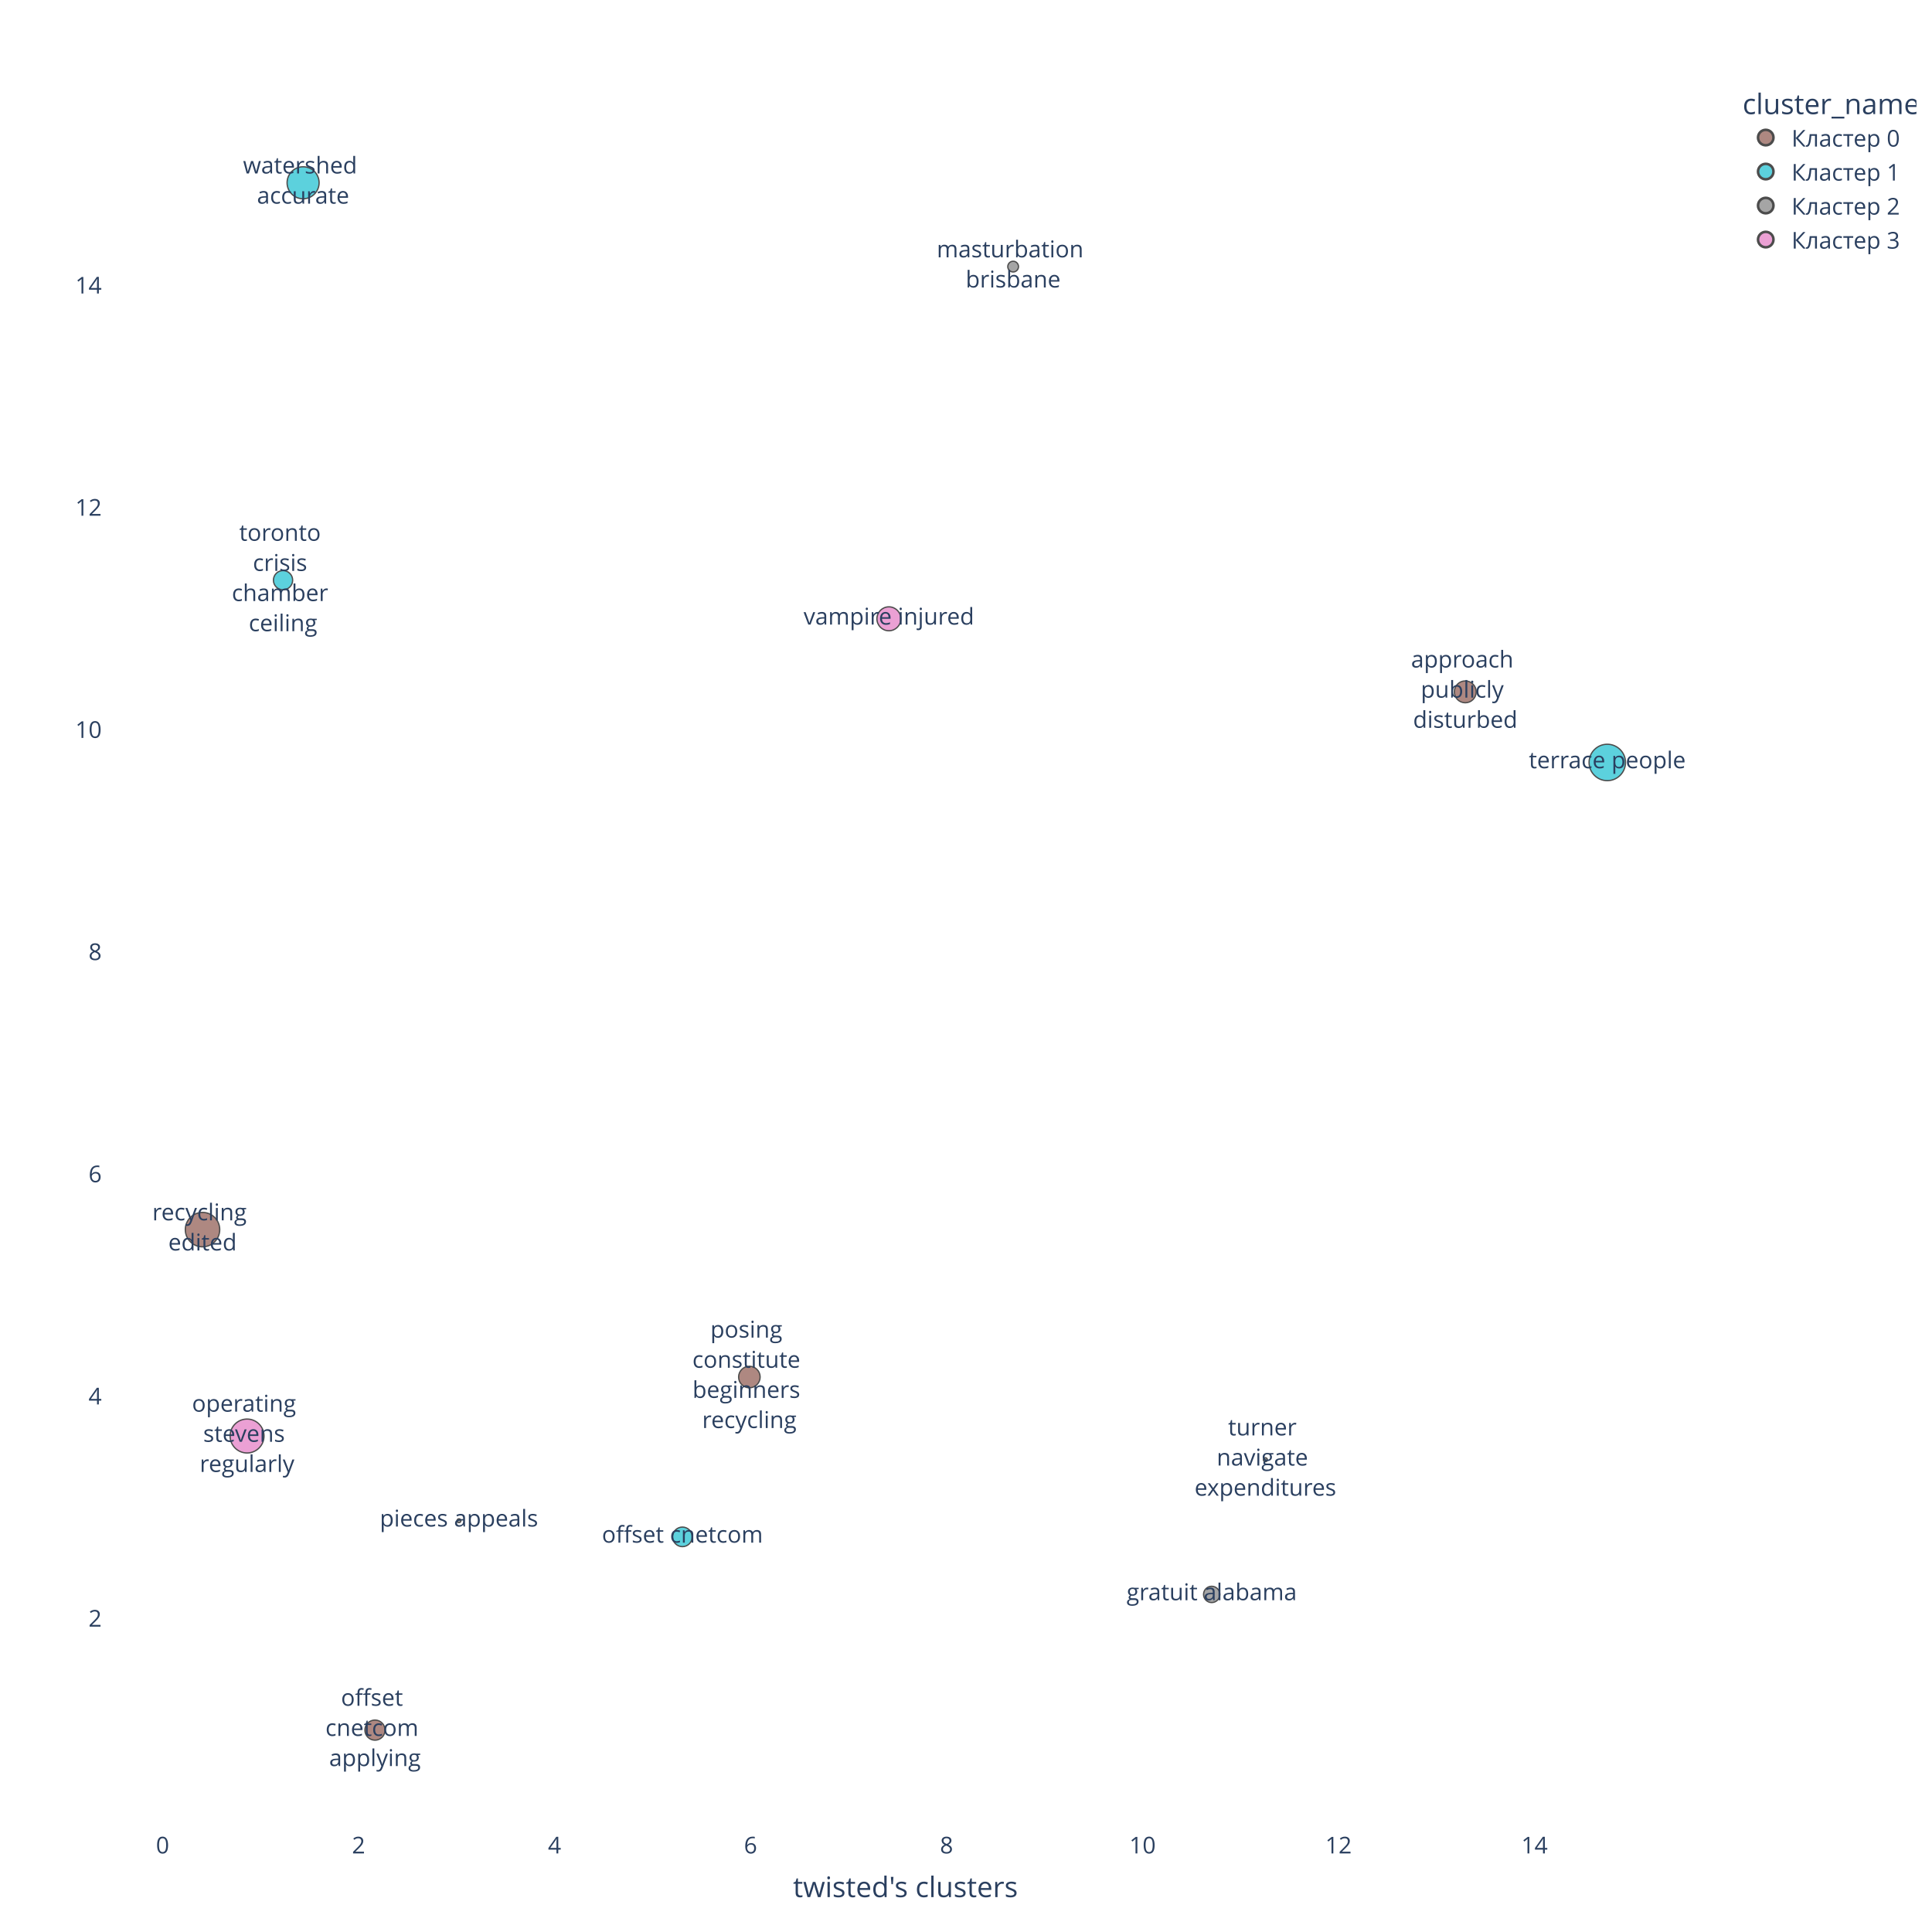
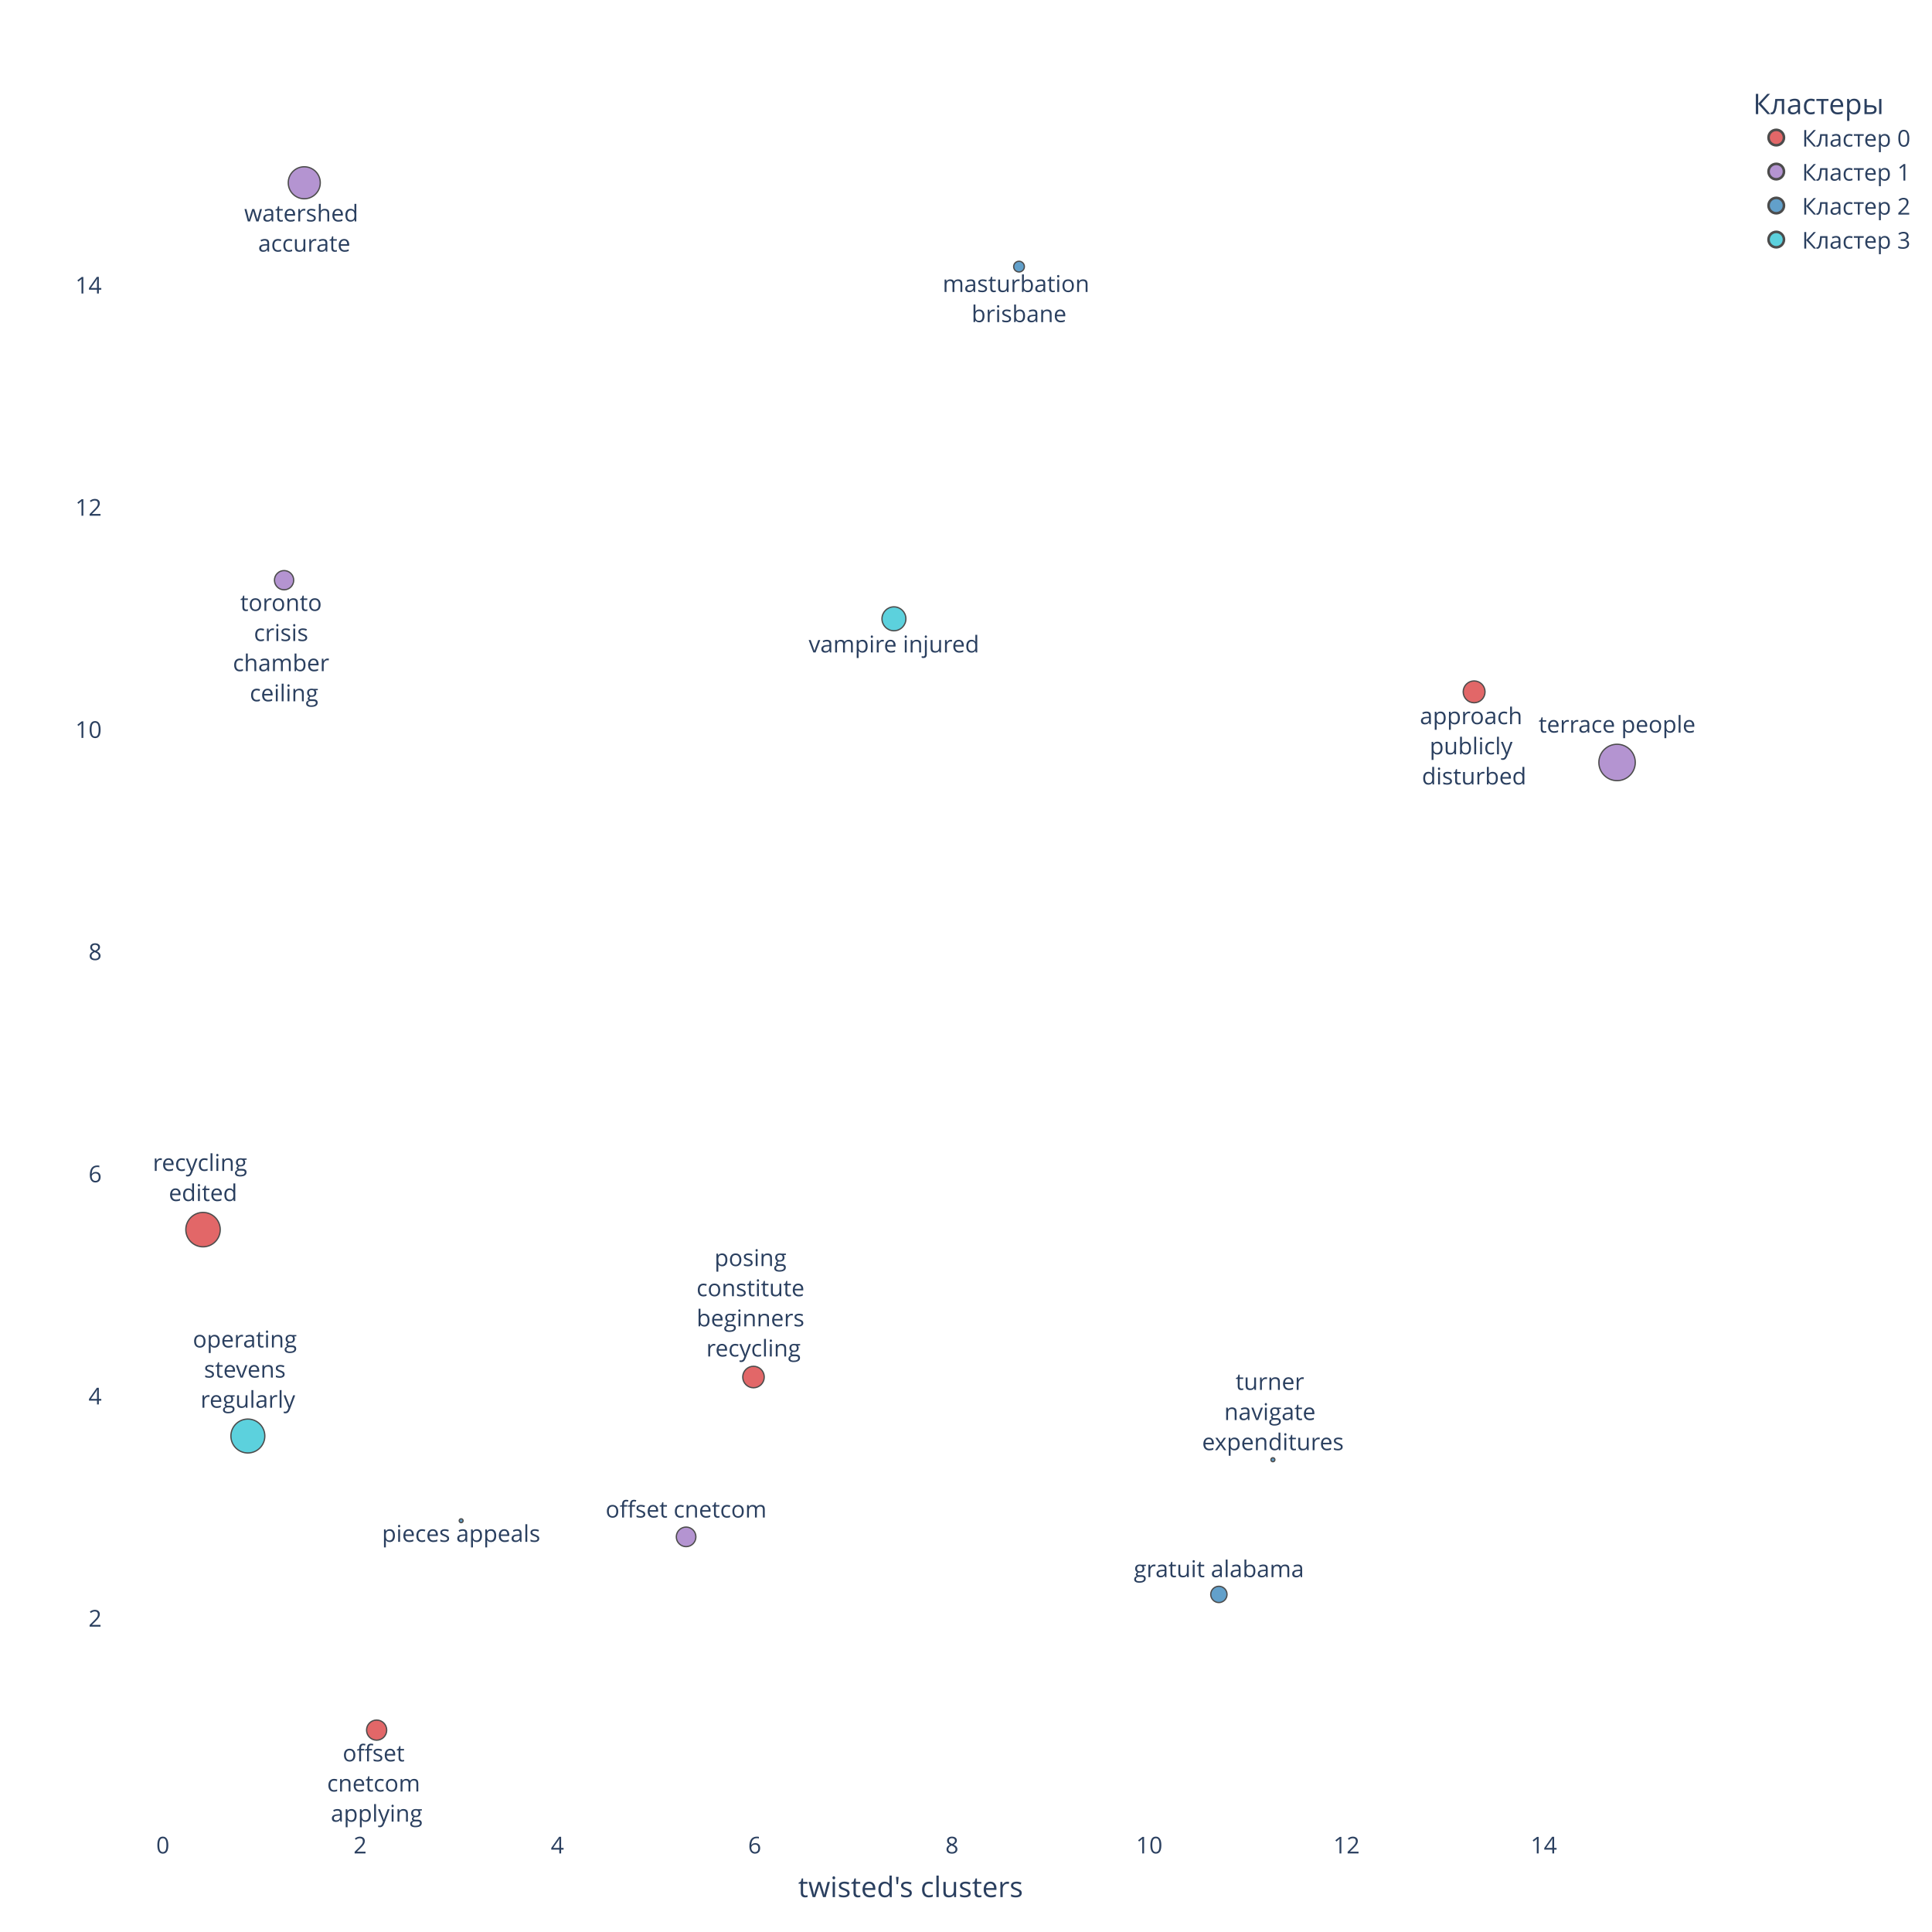
<svg xmlns="http://www.w3.org/2000/svg" class="main-svg" width="1500" height="1500" style="" viewBox="0 0 1500 1500">
  <rect x="0" y="0" width="1500" height="1500" style="fill: rgb(255, 255, 255); fill-opacity: 1;" />
-   <defs id="defs-6012fe">
+   <defs id="defs-320157">
    <g class="clips">
-       <clipPath id="clip6012fexyplot" class="plotclip">
-         <rect width="1246" height="1360" />
+       <clipPath id="clip320157xyplot" class="plotclip">
+         <rect width="1254" height="1360" />
      </clipPath>
-       <clipPath class="axesclip" id="clip6012fex">
-         <rect x="80" y="0" width="1246" height="1500" />
+       <clipPath class="axesclip" id="clip320157x">
+         <rect x="80" y="0" width="1254" height="1500" />
      </clipPath>
-       <clipPath class="axesclip" id="clip6012fey">
+       <clipPath class="axesclip" id="clip320157y">
        <rect x="0" y="60" width="1500" height="1360" />
      </clipPath>
-       <clipPath class="axesclip" id="clip6012fexy">
-         <rect x="80" y="60" width="1246" height="1360" />
+       <clipPath class="axesclip" id="clip320157xy">
+         <rect x="80" y="60" width="1254" height="1360" />
      </clipPath>
    </g>
    <g class="gradients" />
    <g class="patterns" />
  </defs>
  <g class="bglayer" />
  <g class="layer-below">
    <g class="imagelayer" />
    <g class="shapelayer" />
  </g>
  <g class="cartesianlayer">
    <g class="subplot xy">
      <g class="layer-subplot">
        <g class="shapelayer" />
        <g class="imagelayer" />
      </g>
      <g class="minor-gridlayer">
        <g class="x" />
        <g class="y" />
      </g>
      <g class="gridlayer">
        <g class="x">
-           <path class="xgrid crisp" transform="translate(278.4,0)" d="M0,60v1360" style="stroke: rgb(255, 255, 255); stroke-opacity: 1; stroke-width: 1px;" />
-           <path class="xgrid crisp" transform="translate(430.56,0)" d="M0,60v1360" style="stroke: rgb(255, 255, 255); stroke-opacity: 1; stroke-width: 1px;" />
-           <path class="xgrid crisp" transform="translate(582.72,0)" d="M0,60v1360" style="stroke: rgb(255, 255, 255); stroke-opacity: 1; stroke-width: 1px;" />
-           <path class="xgrid crisp" transform="translate(734.89,0)" d="M0,60v1360" style="stroke: rgb(255, 255, 255); stroke-opacity: 1; stroke-width: 1px;" />
-           <path class="xgrid crisp" transform="translate(887.05,0)" d="M0,60v1360" style="stroke: rgb(255, 255, 255); stroke-opacity: 1; stroke-width: 1px;" />
-           <path class="xgrid crisp" transform="translate(1039.21,0)" d="M0,60v1360" style="stroke: rgb(255, 255, 255); stroke-opacity: 1; stroke-width: 1px;" />
-           <path class="xgrid crisp" transform="translate(1191.37,0)" d="M0,60v1360" style="stroke: rgb(255, 255, 255); stroke-opacity: 1; stroke-width: 1px;" />
+           <path class="xgrid crisp" transform="translate(279.6,0)" d="M0,60v1360" style="stroke: rgb(255, 255, 255); stroke-opacity: 1; stroke-width: 1px;" />
+           <path class="xgrid crisp" transform="translate(432.77,0)" d="M0,60v1360" style="stroke: rgb(255, 255, 255); stroke-opacity: 1; stroke-width: 1px;" />
+           <path class="xgrid crisp" transform="translate(585.93,0)" d="M0,60v1360" style="stroke: rgb(255, 255, 255); stroke-opacity: 1; stroke-width: 1px;" />
+           <path class="xgrid crisp" transform="translate(739.1,0)" d="M0,60v1360" style="stroke: rgb(255, 255, 255); stroke-opacity: 1; stroke-width: 1px;" />
+           <path class="xgrid crisp" transform="translate(892.27,0)" d="M0,60v1360" style="stroke: rgb(255, 255, 255); stroke-opacity: 1; stroke-width: 1px;" />
+           <path class="xgrid crisp" transform="translate(1045.43,0)" d="M0,60v1360" style="stroke: rgb(255, 255, 255); stroke-opacity: 1; stroke-width: 1px;" />
+           <path class="xgrid crisp" transform="translate(1198.6,0)" d="M0,60v1360" style="stroke: rgb(255, 255, 255); stroke-opacity: 1; stroke-width: 1px;" />
        </g>
        <g class="y">
-           <path class="ygrid crisp" transform="translate(0,1256.6)" d="M80,0h1246" style="stroke: rgb(255, 255, 255); stroke-opacity: 1; stroke-width: 1px;" />
-           <path class="ygrid crisp" transform="translate(0,1084.1)" d="M80,0h1246" style="stroke: rgb(255, 255, 255); stroke-opacity: 1; stroke-width: 1px;" />
-           <path class="ygrid crisp" transform="translate(0,911.6)" d="M80,0h1246" style="stroke: rgb(255, 255, 255); stroke-opacity: 1; stroke-width: 1px;" />
-           <path class="ygrid crisp" transform="translate(0,739.1)" d="M80,0h1246" style="stroke: rgb(255, 255, 255); stroke-opacity: 1; stroke-width: 1px;" />
-           <path class="ygrid crisp" transform="translate(0,566.6)" d="M80,0h1246" style="stroke: rgb(255, 255, 255); stroke-opacity: 1; stroke-width: 1px;" />
-           <path class="ygrid crisp" transform="translate(0,394.09)" d="M80,0h1246" style="stroke: rgb(255, 255, 255); stroke-opacity: 1; stroke-width: 1px;" />
-           <path class="ygrid crisp" transform="translate(0,221.59)" d="M80,0h1246" style="stroke: rgb(255, 255, 255); stroke-opacity: 1; stroke-width: 1px;" />
+           <path class="ygrid crisp" transform="translate(0,1256.6)" d="M80,0h1254" style="stroke: rgb(255, 255, 255); stroke-opacity: 1; stroke-width: 1px;" />
+           <path class="ygrid crisp" transform="translate(0,1084.1)" d="M80,0h1254" style="stroke: rgb(255, 255, 255); stroke-opacity: 1; stroke-width: 1px;" />
+           <path class="ygrid crisp" transform="translate(0,911.6)" d="M80,0h1254" style="stroke: rgb(255, 255, 255); stroke-opacity: 1; stroke-width: 1px;" />
+           <path class="ygrid crisp" transform="translate(0,739.1)" d="M80,0h1254" style="stroke: rgb(255, 255, 255); stroke-opacity: 1; stroke-width: 1px;" />
+           <path class="ygrid crisp" transform="translate(0,566.6)" d="M80,0h1254" style="stroke: rgb(255, 255, 255); stroke-opacity: 1; stroke-width: 1px;" />
+           <path class="ygrid crisp" transform="translate(0,394.09)" d="M80,0h1254" style="stroke: rgb(255, 255, 255); stroke-opacity: 1; stroke-width: 1px;" />
+           <path class="ygrid crisp" transform="translate(0,221.59)" d="M80,0h1254" style="stroke: rgb(255, 255, 255); stroke-opacity: 1; stroke-width: 1px;" />
        </g>
      </g>
      <g class="zerolinelayer">
-         <path class="xzl zl crisp" transform="translate(126.24,0)" d="M0,60v1360" style="stroke: rgb(255, 255, 255); stroke-opacity: 1; stroke-width: 2px;" />
+         <path class="xzl zl crisp" transform="translate(126.43,0)" d="M0,60v1360" style="stroke: rgb(255, 255, 255); stroke-opacity: 1; stroke-width: 2px;" />
      </g>
      <path class="xlines-below" />
      <path class="ylines-below" />
      <g class="overlines-below" />
      <g class="xaxislayer-below" />
      <g class="yaxislayer-below" />
      <g class="overaxes-below" />
-       <g class="plot" transform="translate(80,60)" clip-path="url(#clip6012fexyplot)">
+       <g class="plot" transform="translate(80,60)" clip-path="url(#clip320157xyplot)">
        <g class="scatterlayer mlayer">
-           <g class="trace scatter trace344f8f" style="stroke-miterlimit: 2; opacity: 1;">
+           <g class="trace scatter trace6259df" style="stroke-miterlimit: 2; opacity: 1;">
            <g class="fills" />
            <g class="errorbars" />
            <g class="lines" />
            <g class="points">
-               <path class="point" transform="translate(77.23,894.67)" d="M13.36,0A13.36,13.36 0 1,1 0,-13.36A13.36,13.36 0 0,1 13.36,0Z" style="opacity: 0.7; stroke-width: 1px; fill: rgb(140, 86, 75); fill-opacity: 1; stroke: rgb(0, 0, 0); stroke-opacity: 1;" />
-               <path class="point" transform="translate(1057.63,477.15)" d="M8.48,0A8.48,8.48 0 1,1 0,-8.48A8.48,8.48 0 0,1 8.48,0Z" style="opacity: 0.7; stroke-width: 1px; fill: rgb(140, 86, 75); fill-opacity: 1; stroke: rgb(0, 0, 0); stroke-opacity: 1;" />
-               <path class="point" transform="translate(501.81,1009.12)" d="M8.35,0A8.35,8.35 0 1,1 0,-8.35A8.35,8.35 0 0,1 8.35,0Z" style="opacity: 0.7; stroke-width: 1px; fill: rgb(140, 86, 75); fill-opacity: 1; stroke: rgb(0, 0, 0); stroke-opacity: 1;" />
-               <path class="point" transform="translate(211.13,1283.26)" d="M7.82,0A7.82,7.82 0 1,1 0,-7.82A7.82,7.82 0 0,1 7.82,0Z" style="opacity: 0.7; stroke-width: 1px; fill: rgb(140, 86, 75); fill-opacity: 1; stroke: rgb(0, 0, 0); stroke-opacity: 1;" />
+               <path class="point" transform="translate(77.63,894.67)" d="M13.36,0A13.36,13.36 0 1,1 0,-13.36A13.36,13.36 0 0,1 13.36,0Z" style="opacity: 0.7; stroke-width: 1px; fill: rgb(214, 39, 40); fill-opacity: 1; stroke: rgb(0, 0, 0); stroke-opacity: 1;" />
+               <path class="point" transform="translate(1064.5,477.15)" d="M8.48,0A8.48,8.48 0 1,1 0,-8.48A8.48,8.48 0 0,1 8.48,0Z" style="opacity: 0.7; stroke-width: 1px; fill: rgb(214, 39, 40); fill-opacity: 1; stroke: rgb(0, 0, 0); stroke-opacity: 1;" />
+               <path class="point" transform="translate(505.01,1009.12)" d="M8.35,0A8.35,8.35 0 1,1 0,-8.35A8.35,8.35 0 0,1 8.35,0Z" style="opacity: 0.7; stroke-width: 1px; fill: rgb(214, 39, 40); fill-opacity: 1; stroke: rgb(0, 0, 0); stroke-opacity: 1;" />
+               <path class="point" transform="translate(212.42,1283.26)" d="M7.82,0A7.82,7.82 0 1,1 0,-7.82A7.82,7.82 0 0,1 7.82,0Z" style="opacity: 0.7; stroke-width: 1px; fill: rgb(214, 39, 40); fill-opacity: 1; stroke: rgb(0, 0, 0); stroke-opacity: 1;" />
            </g>
            <g class="text">
-               <g class="textpoint" transform="translate(0,-7.2)">
-                 <text x="77.23" y="894.67" text-anchor="middle" style="font-family: 'Open Sans', verdana, arial, sans-serif; font-size: 18px; fill: rgb(42, 63, 95); fill-opacity: 1; white-space: pre;">
-                   <tspan class="line" dy="0em" x="77.23" y="894.67">recycling</tspan>
-                   <tspan class="line" dy="1.3em" x="77.23" y="894.67">edited</tspan>
-                 </text>
-               </g>
-               <g class="textpoint" transform="translate(0,-18.9)">
-                 <text x="1057.63" y="477.15" text-anchor="middle" style="font-family: 'Open Sans', verdana, arial, sans-serif; font-size: 18px; fill: rgb(42, 63, 95); fill-opacity: 1; white-space: pre;">
-                   <tspan class="line" dy="0em" x="1057.63" y="477.15">approach</tspan>
-                   <tspan class="line" dy="1.3em" x="1057.63" y="477.15">publicly</tspan>
-                   <tspan class="line" dy="2.6em" x="1057.63" y="477.15">disturbed</tspan>
-                 </text>
-               </g>
-               <g class="textpoint" transform="translate(0,-30.6)">
-                 <text x="501.81" y="1009.12" text-anchor="middle" style="font-family: 'Open Sans', verdana, arial, sans-serif; font-size: 18px; fill: rgb(42, 63, 95); fill-opacity: 1; white-space: pre;">
-                   <tspan class="line" dy="0em" x="501.81" y="1009.12">posing</tspan>
-                   <tspan class="line" dy="1.3em" x="501.81" y="1009.12">constitute</tspan>
-                   <tspan class="line" dy="2.6em" x="501.81" y="1009.12">beginners</tspan>
-                   <tspan class="line" dy="3.9em" x="501.81" y="1009.12">recycling</tspan>
-                 </text>
-               </g>
-               <g class="textpoint" transform="translate(0,-18.9)">
-                 <text x="211.13" y="1283.26" text-anchor="middle" style="font-family: 'Open Sans', verdana, arial, sans-serif; font-size: 18px; fill: rgb(42, 63, 95); fill-opacity: 1; white-space: pre;">
-                   <tspan class="line" dy="0em" x="211.13" y="1283.26">offset</tspan>
-                   <tspan class="line" dy="1.3em" x="211.13" y="1283.26">cnetcom</tspan>
-                   <tspan class="line" dy="2.6em" x="211.13" y="1283.26">applying</tspan>
-                 </text>
-               </g>
-             </g>
-           </g>
-           <g class="trace scatter trace0b378b" style="stroke-miterlimit: 2; opacity: 1;">
+               <g class="textpoint" transform="translate(0,-45.59756)">
+                 <text x="77.63" y="894.67" text-anchor="middle" style="font-family: 'Open Sans', verdana, arial, sans-serif; font-size: 18px; fill: rgb(42, 63, 95); fill-opacity: 1; white-space: pre;">
+                   <tspan class="line" dy="0em" x="77.63" y="894.67">recycling</tspan>
+                   <tspan class="line" dy="1.3em" x="77.63" y="894.67">edited</tspan>
+                 </text>
+               </g>
+               <g class="textpoint" transform="translate(0,25.10507)">
+                 <text x="1064.5" y="477.15" text-anchor="middle" style="font-family: 'Open Sans', verdana, arial, sans-serif; font-size: 18px; fill: rgb(42, 63, 95); fill-opacity: 1; white-space: pre;">
+                   <tspan class="line" dy="0em" x="1064.5" y="477.15">approach</tspan>
+                   <tspan class="line" dy="1.3em" x="1064.5" y="477.15">publicly</tspan>
+                   <tspan class="line" dy="2.6em" x="1064.5" y="477.15">disturbed</tspan>
+                 </text>
+               </g>
+               <g class="textpoint" transform="translate(0,-86.14268)">
+                 <text x="505.01" y="1009.12" text-anchor="middle" style="font-family: 'Open Sans', verdana, arial, sans-serif; font-size: 18px; fill: rgb(42, 63, 95); fill-opacity: 1; white-space: pre;">
+                   <tspan class="line" dy="0em" x="505.01" y="1009.12">posing</tspan>
+                   <tspan class="line" dy="1.3em" x="505.01" y="1009.12">constitute</tspan>
+                   <tspan class="line" dy="2.6em" x="505.01" y="1009.12">beginners</tspan>
+                   <tspan class="line" dy="3.9em" x="505.01" y="1009.12">recycling</tspan>
+                 </text>
+               </g>
+               <g class="textpoint" transform="translate(0,24.27448)">
+                 <text x="212.42" y="1283.26" text-anchor="middle" style="font-family: 'Open Sans', verdana, arial, sans-serif; font-size: 18px; fill: rgb(42, 63, 95); fill-opacity: 1; white-space: pre;">
+                   <tspan class="line" dy="0em" x="212.42" y="1283.26">offset</tspan>
+                   <tspan class="line" dy="1.3em" x="212.42" y="1283.26">cnetcom</tspan>
+                   <tspan class="line" dy="2.6em" x="212.42" y="1283.26">applying</tspan>
+                 </text>
+               </g>
+             </g>
+           </g>
+           <g class="trace scatter tracee45541" style="stroke-miterlimit: 2; opacity: 1;">
            <g class="fills" />
            <g class="errorbars" />
            <g class="lines" />
            <g class="points">
-               <path class="point" transform="translate(1167.89,531.97)" d="M14.14,0A14.14,14.14 0 1,1 0,-14.14A14.14,14.14 0 0,1 14.14,0Z" style="opacity: 0.7; stroke-width: 1px; fill: rgb(23, 190, 207); fill-opacity: 1; stroke: rgb(0, 0, 0); stroke-opacity: 1;" />
-               <path class="point" transform="translate(155.32,81.9)" d="M12.43,0A12.43,12.43 0 1,1 0,-12.43A12.43,12.43 0 0,1 12.43,0Z" style="opacity: 0.7; stroke-width: 1px; fill: rgb(23, 190, 207); fill-opacity: 1; stroke: rgb(0, 0, 0); stroke-opacity: 1;" />
-               <path class="point" transform="translate(449.83,1133.21)" d="M7.6,0A7.6,7.6 0 1,1 0,-7.6A7.6,7.6 0 0,1 7.6,0Z" style="opacity: 0.7; stroke-width: 1px; fill: rgb(23, 190, 207); fill-opacity: 1; stroke: rgb(0, 0, 0); stroke-opacity: 1;" />
-               <path class="point" transform="translate(139.75,390.46)" d="M7.47,0A7.47,7.47 0 1,1 0,-7.47A7.47,7.47 0 0,1 7.47,0Z" style="opacity: 0.7; stroke-width: 1px; fill: rgb(23, 190, 207); fill-opacity: 1; stroke: rgb(0, 0, 0); stroke-opacity: 1;" />
+               <path class="point" transform="translate(1175.49,531.97)" d="M14.14,0A14.14,14.14 0 1,1 0,-14.14A14.14,14.14 0 0,1 14.14,0Z" style="opacity: 0.7; stroke-width: 1px; fill: rgb(148, 103, 189); fill-opacity: 1; stroke: rgb(0, 0, 0); stroke-opacity: 1;" />
+               <path class="point" transform="translate(156.23,81.9)" d="M12.43,0A12.43,12.43 0 1,1 0,-12.43A12.43,12.43 0 0,1 12.43,0Z" style="opacity: 0.7; stroke-width: 1px; fill: rgb(148, 103, 189); fill-opacity: 1; stroke: rgb(0, 0, 0); stroke-opacity: 1;" />
+               <path class="point" transform="translate(452.69,1133.21)" d="M7.6,0A7.6,7.6 0 1,1 0,-7.6A7.6,7.6 0 0,1 7.6,0Z" style="opacity: 0.7; stroke-width: 1px; fill: rgb(148, 103, 189); fill-opacity: 1; stroke: rgb(0, 0, 0); stroke-opacity: 1;" />
+               <path class="point" transform="translate(140.56,390.46)" d="M7.47,0A7.47,7.47 0 1,1 0,-7.47A7.47,7.47 0 0,1 7.47,0Z" style="opacity: 0.7; stroke-width: 1px; fill: rgb(148, 103, 189); fill-opacity: 1; stroke: rgb(0, 0, 0); stroke-opacity: 1;" />
            </g>
            <g class="text">
-               <g class="textpoint" transform="translate(0,4.5)">
-                 <text x="1167.89" y="531.97" text-anchor="middle" style="font-family: 'Open Sans', verdana, arial, sans-serif; font-size: 18px; fill: rgb(42, 63, 95); fill-opacity: 1; white-space: pre;">terrace people</text>
-               </g>
-               <g class="textpoint" transform="translate(0,-7.2)">
-                 <text x="155.32" y="81.9" text-anchor="middle" style="font-family: 'Open Sans', verdana, arial, sans-serif; font-size: 18px; fill: rgb(42, 63, 95); fill-opacity: 1; white-space: pre;">
-                   <tspan class="line" dy="0em" x="155.32" y="81.9">watershed</tspan>
-                   <tspan class="line" dy="1.3em" x="155.32" y="81.9">accurate</tspan>
-                 </text>
-               </g>
-               <g class="textpoint" transform="translate(0,4.5)">
-                 <text x="449.83" y="1133.21" text-anchor="middle" style="font-family: 'Open Sans', verdana, arial, sans-serif; font-size: 18px; fill: rgb(42, 63, 95); fill-opacity: 1; white-space: pre;">offset cnetcom</text>
-               </g>
-               <g class="textpoint" transform="translate(0,-30.6)">
-                 <text x="139.75" y="390.46" text-anchor="middle" style="font-family: 'Open Sans', verdana, arial, sans-serif; font-size: 18px; fill: rgb(42, 63, 95); fill-opacity: 1; white-space: pre;">
-                   <tspan class="line" dy="0em" x="139.75" y="390.46">toronto</tspan>
-                   <tspan class="line" dy="1.3em" x="139.75" y="390.46">crisis</tspan>
-                   <tspan class="line" dy="2.6em" x="139.75" y="390.46">chamber</tspan>
-                   <tspan class="line" dy="3.9em" x="139.75" y="390.46">ceiling</tspan>
-                 </text>
-               </g>
-             </g>
-           </g>
-           <g class="trace scatter trace6e9925" style="stroke-miterlimit: 2; opacity: 1;">
+               <g class="textpoint" transform="translate(0,-23.17767)">
+                 <text x="1175.49" y="531.97" text-anchor="middle" style="font-family: 'Open Sans', verdana, arial, sans-serif; font-size: 18px; fill: rgb(42, 63, 95); fill-opacity: 1; white-space: pre;">terrace people</text>
+               </g>
+               <g class="textpoint" transform="translate(0,30.04144)">
+                 <text x="156.23" y="81.9" text-anchor="middle" style="font-family: 'Open Sans', verdana, arial, sans-serif; font-size: 18px; fill: rgb(42, 63, 95); fill-opacity: 1; white-space: pre;">
+                   <tspan class="line" dy="0em" x="156.23" y="81.9">watershed</tspan>
+                   <tspan class="line" dy="1.3em" x="156.23" y="81.9">accurate</tspan>
+                 </text>
+               </g>
+               <g class="textpoint" transform="translate(0,-14.99575)">
+                 <text x="452.69" y="1133.21" text-anchor="middle" style="font-family: 'Open Sans', verdana, arial, sans-serif; font-size: 18px; fill: rgb(42, 63, 95); fill-opacity: 1; white-space: pre;">offset cnetcom</text>
+               </g>
+               <g class="textpoint" transform="translate(0,23.8315)">
+                 <text x="140.56" y="390.46" text-anchor="middle" style="font-family: 'Open Sans', verdana, arial, sans-serif; font-size: 18px; fill: rgb(42, 63, 95); fill-opacity: 1; white-space: pre;">
+                   <tspan class="line" dy="0em" x="140.56" y="390.46">toronto</tspan>
+                   <tspan class="line" dy="1.3em" x="140.56" y="390.46">crisis</tspan>
+                   <tspan class="line" dy="2.6em" x="140.56" y="390.46">chamber</tspan>
+                   <tspan class="line" dy="3.9em" x="140.56" y="390.46">ceiling</tspan>
+                 </text>
+               </g>
+             </g>
+           </g>
+           <g class="trace scatter trace266020" style="stroke-miterlimit: 2; opacity: 1;">
            <g class="fills" />
            <g class="errorbars" />
            <g class="lines" />
            <g class="points">
-               <path class="point" transform="translate(860.76,1177.9)" d="M6.32,0A6.32,6.32 0 1,1 0,-6.32A6.32,6.32 0 0,1 6.32,0Z" style="opacity: 0.7; stroke-width: 1px; fill: rgb(127, 127, 127); fill-opacity: 1; stroke: rgb(0, 0, 0); stroke-opacity: 1;" />
-               <path class="point" transform="translate(706.6,147)" d="M4.16,0A4.16,4.16 0 1,1 0,-4.16A4.16,4.16 0 0,1 4.16,0Z" style="opacity: 0.7; stroke-width: 1px; fill: rgb(127, 127, 127); fill-opacity: 1; stroke: rgb(0, 0, 0); stroke-opacity: 1;" />
-               <path class="point" transform="translate(902.44,1073.34)" d="M1.55,0A1.55,1.55 0 1,1 0,-1.55A1.55,1.55 0 0,1 1.55,0Z" style="opacity: 0.7; stroke-width: 1px; fill: rgb(127, 127, 127); fill-opacity: 1; stroke: rgb(0, 0, 0); stroke-opacity: 1;" />
-               <path class="point" transform="translate(276.33,1120.69)" d="M1.51,0A1.51,1.51 0 1,1 0,-1.51A1.51,1.51 0 0,1 1.51,0Z" style="opacity: 0.7; stroke-width: 1px; fill: rgb(127, 127, 127); fill-opacity: 1; stroke: rgb(0, 0, 0); stroke-opacity: 1;" />
+               <path class="point" transform="translate(866.34,1177.9)" d="M6.32,0A6.32,6.32 0 1,1 0,-6.32A6.32,6.32 0 0,1 6.32,0Z" style="opacity: 0.7; stroke-width: 1px; fill: rgb(31, 119, 180); fill-opacity: 1; stroke: rgb(0, 0, 0); stroke-opacity: 1;" />
+               <path class="point" transform="translate(711.16,147)" d="M4.16,0A4.16,4.16 0 1,1 0,-4.16A4.16,4.16 0 0,1 4.16,0Z" style="opacity: 0.7; stroke-width: 1px; fill: rgb(31, 119, 180); fill-opacity: 1; stroke: rgb(0, 0, 0); stroke-opacity: 1;" />
+               <path class="point" transform="translate(908.28,1073.34)" d="M1.55,0A1.55,1.55 0 1,1 0,-1.55A1.55,1.55 0 0,1 1.55,0Z" style="opacity: 0.7; stroke-width: 1px; fill: rgb(31, 119, 180); fill-opacity: 1; stroke: rgb(0, 0, 0); stroke-opacity: 1;" />
+               <path class="point" transform="translate(278.04,1120.69)" d="M1.51,0A1.51,1.51 0 1,1 0,-1.51A1.51,1.51 0 0,1 1.51,0Z" style="opacity: 0.7; stroke-width: 1px; fill: rgb(31, 119, 180); fill-opacity: 1; stroke: rgb(0, 0, 0); stroke-opacity: 1;" />
            </g>
            <g class="text">
-               <g class="textpoint" transform="translate(0,4.5)">
-                 <text x="860.76" y="1177.9" text-anchor="middle" style="font-family: 'Open Sans', verdana, arial, sans-serif; font-size: 18px; fill: rgb(42, 63, 95); fill-opacity: 1; white-space: pre;">gratuit alabama</text>
-               </g>
-               <g class="textpoint" transform="translate(0,-7.2)">
-                 <text x="706.6" y="147" text-anchor="middle" style="font-family: 'Open Sans', verdana, arial, sans-serif; font-size: 18px; fill: rgb(42, 63, 95); fill-opacity: 1; white-space: pre;">
-                   <tspan class="line" dy="0em" x="706.6" y="147">masturbation</tspan>
-                   <tspan class="line" dy="1.3em" x="706.6" y="147">brisbane</tspan>
-                 </text>
-               </g>
-               <g class="textpoint" transform="translate(0,-18.9)">
-                 <text x="902.44" y="1073.34" text-anchor="middle" style="font-family: 'Open Sans', verdana, arial, sans-serif; font-size: 18px; fill: rgb(42, 63, 95); fill-opacity: 1; white-space: pre;">
-                   <tspan class="line" dy="0em" x="902.44" y="1073.34">turner</tspan>
-                   <tspan class="line" dy="1.3em" x="902.44" y="1073.34">navigate</tspan>
-                   <tspan class="line" dy="2.6em" x="902.44" y="1073.34">expenditures</tspan>
-                 </text>
-               </g>
-               <g class="textpoint" transform="translate(0,4.5)">
-                 <text x="276.33" y="1120.69" text-anchor="middle" style="font-family: 'Open Sans', verdana, arial, sans-serif; font-size: 18px; fill: rgb(42, 63, 95); fill-opacity: 1; white-space: pre;">pieces appeals</text>
-               </g>
-             </g>
-           </g>
-           <g class="trace scatter tracecf86c8" style="stroke-miterlimit: 2; opacity: 1;">
+               <g class="textpoint" transform="translate(0,-13.40569)">
+                 <text x="866.34" y="1177.9" text-anchor="middle" style="font-family: 'Open Sans', verdana, arial, sans-serif; font-size: 18px; fill: rgb(42, 63, 95); fill-opacity: 1; white-space: pre;">gratuit alabama</text>
+               </g>
+               <g class="textpoint" transform="translate(0,19.69791)">
+                 <text x="711.16" y="147" text-anchor="middle" style="font-family: 'Open Sans', verdana, arial, sans-serif; font-size: 18px; fill: rgb(42, 63, 95); fill-opacity: 1; white-space: pre;">
+                   <tspan class="line" dy="0em" x="711.16" y="147">masturbation</tspan>
+                   <tspan class="line" dy="1.3em" x="711.16" y="147">brisbane</tspan>
+                 </text>
+               </g>
+               <g class="textpoint" transform="translate(0,-54.23481)">
+                 <text x="908.28" y="1073.34" text-anchor="middle" style="font-family: 'Open Sans', verdana, arial, sans-serif; font-size: 18px; fill: rgb(42, 63, 95); fill-opacity: 1; white-space: pre;">
+                   <tspan class="line" dy="0em" x="908.28" y="1073.34">turner</tspan>
+                   <tspan class="line" dy="1.3em" x="908.28" y="1073.34">navigate</tspan>
+                   <tspan class="line" dy="2.6em" x="908.28" y="1073.34">expenditures</tspan>
+                 </text>
+               </g>
+               <g class="textpoint" transform="translate(0,16.39228)">
+                 <text x="278.04" y="1120.69" text-anchor="middle" style="font-family: 'Open Sans', verdana, arial, sans-serif; font-size: 18px; fill: rgb(42, 63, 95); fill-opacity: 1; white-space: pre;">pieces appeals</text>
+               </g>
+             </g>
+           </g>
+           <g class="trace scatter trace70aceb" style="stroke-miterlimit: 2; opacity: 1;">
            <g class="fills" />
            <g class="errorbars" />
            <g class="lines" />
            <g class="points">
-               <path class="point" transform="translate(111.81,1054.92)" d="M13.17,0A13.17,13.17 0 1,1 0,-13.17A13.17,13.17 0 0,1 13.17,0Z" style="opacity: 0.7; stroke-width: 1px; fill: rgb(227, 119, 194); fill-opacity: 1; stroke: rgb(0, 0, 0); stroke-opacity: 1;" />
-               <path class="point" transform="translate(610.13,420.44)" d="M9.29,0A9.29,9.29 0 1,1 0,-9.29A9.29,9.29 0 0,1 9.29,0Z" style="opacity: 0.7; stroke-width: 1px; fill: rgb(227, 119, 194); fill-opacity: 1; stroke: rgb(0, 0, 0); stroke-opacity: 1;" />
+               <path class="point" transform="translate(112.44,1054.92)" d="M13.17,0A13.17,13.17 0 1,1 0,-13.17A13.17,13.17 0 0,1 13.17,0Z" style="opacity: 0.7; stroke-width: 1px; fill: rgb(23, 190, 207); fill-opacity: 1; stroke: rgb(0, 0, 0); stroke-opacity: 1;" />
+               <path class="point" transform="translate(614.05,420.44)" d="M9.29,0A9.29,9.29 0 1,1 0,-9.29A9.29,9.29 0 0,1 9.29,0Z" style="opacity: 0.7; stroke-width: 1px; fill: rgb(23, 190, 207); fill-opacity: 1; stroke: rgb(0, 0, 0); stroke-opacity: 1;" />
            </g>
            <g class="text">
-               <g class="textpoint" transform="translate(0,-18.9)">
-                 <text x="111.81" y="1054.92" text-anchor="middle" style="font-family: 'Open Sans', verdana, arial, sans-serif; font-size: 18px; fill: rgb(42, 63, 95); fill-opacity: 1; white-space: pre;">
-                   <tspan class="line" dy="0em" x="111.81" y="1054.92">operating</tspan>
-                   <tspan class="line" dy="1.3em" x="111.81" y="1054.92">stevens</tspan>
-                   <tspan class="line" dy="2.6em" x="111.81" y="1054.92">regularly</tspan>
-                 </text>
-               </g>
-               <g class="textpoint" transform="translate(0,4.5)">
-                 <text x="610.13" y="420.44" text-anchor="middle" style="font-family: 'Open Sans', verdana, arial, sans-serif; font-size: 18px; fill: rgb(42, 63, 95); fill-opacity: 1; white-space: pre;">vampire injured</text>
+               <g class="textpoint" transform="translate(0,-68.76196)">
+                 <text x="112.44" y="1054.92" text-anchor="middle" style="font-family: 'Open Sans', verdana, arial, sans-serif; font-size: 18px; fill: rgb(42, 63, 95); fill-opacity: 1; white-space: pre;">
+                   <tspan class="line" dy="0em" x="112.44" y="1054.92">operating</tspan>
+                   <tspan class="line" dy="1.3em" x="112.44" y="1054.92">stevens</tspan>
+                   <tspan class="line" dy="2.6em" x="112.44" y="1054.92">regularly</tspan>
+                 </text>
+               </g>
+               <g class="textpoint" transform="translate(0,26.10886)">
+                 <text x="614.05" y="420.44" text-anchor="middle" style="font-family: 'Open Sans', verdana, arial, sans-serif; font-size: 18px; fill: rgb(42, 63, 95); fill-opacity: 1; white-space: pre;">vampire injured</text>
              </g>
            </g>
          </g>
        </g>
      </g>
      <g class="overplot" />
      <path class="xlines-above crisp" d="M0,0" style="fill: none;" />
      <path class="ylines-above crisp" d="M0,0" style="fill: none;" />
      <g class="overlines-above" />
      <g class="xaxislayer-above">
        <g class="xtick">
-           <text text-anchor="middle" x="0" y="1439" transform="translate(126.24,0)" style="font-family: 'Open Sans', verdana, arial, sans-serif; font-size: 18px; fill: rgb(42, 63, 95); fill-opacity: 1; white-space: pre; opacity: 1;">0</text>
-         </g>
-         <g class="xtick">
-           <text text-anchor="middle" x="0" y="1439" style="font-family: 'Open Sans', verdana, arial, sans-serif; font-size: 18px; fill: rgb(42, 63, 95); fill-opacity: 1; white-space: pre; opacity: 1;" transform="translate(278.4,0)">2</text>
-         </g>
-         <g class="xtick">
-           <text text-anchor="middle" x="0" y="1439" style="font-family: 'Open Sans', verdana, arial, sans-serif; font-size: 18px; fill: rgb(42, 63, 95); fill-opacity: 1; white-space: pre; opacity: 1;" transform="translate(430.56,0)">4</text>
-         </g>
-         <g class="xtick">
-           <text text-anchor="middle" x="0" y="1439" style="font-family: 'Open Sans', verdana, arial, sans-serif; font-size: 18px; fill: rgb(42, 63, 95); fill-opacity: 1; white-space: pre; opacity: 1;" transform="translate(582.72,0)">6</text>
-         </g>
-         <g class="xtick">
-           <text text-anchor="middle" x="0" y="1439" style="font-family: 'Open Sans', verdana, arial, sans-serif; font-size: 18px; fill: rgb(42, 63, 95); fill-opacity: 1; white-space: pre; opacity: 1;" transform="translate(734.89,0)">8</text>
-         </g>
-         <g class="xtick">
-           <text text-anchor="middle" x="0" y="1439" style="font-family: 'Open Sans', verdana, arial, sans-serif; font-size: 18px; fill: rgb(42, 63, 95); fill-opacity: 1; white-space: pre; opacity: 1;" transform="translate(887.05,0)">10</text>
-         </g>
-         <g class="xtick">
-           <text text-anchor="middle" x="0" y="1439" style="font-family: 'Open Sans', verdana, arial, sans-serif; font-size: 18px; fill: rgb(42, 63, 95); fill-opacity: 1; white-space: pre; opacity: 1;" transform="translate(1039.21,0)">12</text>
-         </g>
-         <g class="xtick">
-           <text text-anchor="middle" x="0" y="1439" style="font-family: 'Open Sans', verdana, arial, sans-serif; font-size: 18px; fill: rgb(42, 63, 95); fill-opacity: 1; white-space: pre; opacity: 1;" transform="translate(1191.37,0)">14</text>
+           <text text-anchor="middle" x="0" y="1439" transform="translate(126.43,0)" style="font-family: 'Open Sans', verdana, arial, sans-serif; font-size: 18px; fill: rgb(42, 63, 95); fill-opacity: 1; white-space: pre; opacity: 1;">0</text>
+         </g>
+         <g class="xtick">
+           <text text-anchor="middle" x="0" y="1439" style="font-family: 'Open Sans', verdana, arial, sans-serif; font-size: 18px; fill: rgb(42, 63, 95); fill-opacity: 1; white-space: pre; opacity: 1;" transform="translate(279.6,0)">2</text>
+         </g>
+         <g class="xtick">
+           <text text-anchor="middle" x="0" y="1439" style="font-family: 'Open Sans', verdana, arial, sans-serif; font-size: 18px; fill: rgb(42, 63, 95); fill-opacity: 1; white-space: pre; opacity: 1;" transform="translate(432.77,0)">4</text>
+         </g>
+         <g class="xtick">
+           <text text-anchor="middle" x="0" y="1439" style="font-family: 'Open Sans', verdana, arial, sans-serif; font-size: 18px; fill: rgb(42, 63, 95); fill-opacity: 1; white-space: pre; opacity: 1;" transform="translate(585.93,0)">6</text>
+         </g>
+         <g class="xtick">
+           <text text-anchor="middle" x="0" y="1439" style="font-family: 'Open Sans', verdana, arial, sans-serif; font-size: 18px; fill: rgb(42, 63, 95); fill-opacity: 1; white-space: pre; opacity: 1;" transform="translate(739.1,0)">8</text>
+         </g>
+         <g class="xtick">
+           <text text-anchor="middle" x="0" y="1439" style="font-family: 'Open Sans', verdana, arial, sans-serif; font-size: 18px; fill: rgb(42, 63, 95); fill-opacity: 1; white-space: pre; opacity: 1;" transform="translate(892.27,0)">10</text>
+         </g>
+         <g class="xtick">
+           <text text-anchor="middle" x="0" y="1439" style="font-family: 'Open Sans', verdana, arial, sans-serif; font-size: 18px; fill: rgb(42, 63, 95); fill-opacity: 1; white-space: pre; opacity: 1;" transform="translate(1045.43,0)">12</text>
+         </g>
+         <g class="xtick">
+           <text text-anchor="middle" x="0" y="1439" style="font-family: 'Open Sans', verdana, arial, sans-serif; font-size: 18px; fill: rgb(42, 63, 95); fill-opacity: 1; white-space: pre; opacity: 1;" transform="translate(1198.6,0)">14</text>
        </g>
      </g>
      <g class="yaxislayer-above">
        <g class="ytick">
          <text text-anchor="end" x="79" y="6.3" transform="translate(0,1256.6)" style="font-family: 'Open Sans', verdana, arial, sans-serif; font-size: 18px; fill: rgb(42, 63, 95); fill-opacity: 1; white-space: pre; opacity: 1;">2</text>
        </g>
        <g class="ytick">
          <text text-anchor="end" x="79" y="6.3" style="font-family: 'Open Sans', verdana, arial, sans-serif; font-size: 18px; fill: rgb(42, 63, 95); fill-opacity: 1; white-space: pre; opacity: 1;" transform="translate(0,1084.1)">4</text>
        </g>
        <g class="ytick">
          <text text-anchor="end" x="79" y="6.3" style="font-family: 'Open Sans', verdana, arial, sans-serif; font-size: 18px; fill: rgb(42, 63, 95); fill-opacity: 1; white-space: pre; opacity: 1;" transform="translate(0,911.6)">6</text>
        </g>
        <g class="ytick">
          <text text-anchor="end" x="79" y="6.3" style="font-family: 'Open Sans', verdana, arial, sans-serif; font-size: 18px; fill: rgb(42, 63, 95); fill-opacity: 1; white-space: pre; opacity: 1;" transform="translate(0,739.1)">8</text>
        </g>
        <g class="ytick">
          <text text-anchor="end" x="79" y="6.3" style="font-family: 'Open Sans', verdana, arial, sans-serif; font-size: 18px; fill: rgb(42, 63, 95); fill-opacity: 1; white-space: pre; opacity: 1;" transform="translate(0,566.6)">10</text>
        </g>
        <g class="ytick">
          <text text-anchor="end" x="79" y="6.3" style="font-family: 'Open Sans', verdana, arial, sans-serif; font-size: 18px; fill: rgb(42, 63, 95); fill-opacity: 1; white-space: pre; opacity: 1;" transform="translate(0,394.09)">12</text>
        </g>
        <g class="ytick">
          <text text-anchor="end" x="79" y="6.3" style="font-family: 'Open Sans', verdana, arial, sans-serif; font-size: 18px; fill: rgb(42, 63, 95); fill-opacity: 1; white-space: pre; opacity: 1;" transform="translate(0,221.59)">14</text>
        </g>
      </g>
      <g class="overaxes-above" />
    </g>
  </g>
  <g class="polarlayer" />
  <g class="smithlayer" />
  <g class="ternarylayer" />
  <g class="geolayer" />
  <g class="funnelarealayer" />
  <g class="pielayer" />
  <g class="iciclelayer" />
  <g class="treemaplayer" />
  <g class="sunburstlayer" />
  <g class="glimages" />
-   <defs id="topdefs-6012fe">
+   <defs id="topdefs-320157">
    <g class="clips" />
-     <clipPath id="legend6012fe">
-       <rect width="137" height="145" x="0" y="0" />
+     <clipPath id="legend320157">
+       <rect width="129" height="145" x="0" y="0" />
    </clipPath>
  </defs>
  <g class="layer-above">
    <g class="imagelayer" />
    <g class="shapelayer" />
  </g>
  <g class="infolayer">
-     <g class="legend" pointer-events="all" transform="translate(1350.92,60)">
-       <rect class="bg" shape-rendering="crispEdges" width="137" height="145" x="0" y="0" style="stroke: rgb(68, 68, 68); stroke-opacity: 1; fill: rgb(255, 255, 255); fill-opacity: 1; stroke-width: 0px;" />
-       <g class="scrollbox" transform="" clip-path="url(#legend6012fe)">
-         <text class="legendtitletext" text-anchor="start" x="2" y="28.6" style="font-family: 'Open Sans', verdana, arial, sans-serif; font-size: 22px; fill: rgb(42, 63, 95); fill-opacity: 1; white-space: pre;">cluster_name</text>
+     <g class="legend" pointer-events="all" transform="translate(1359.08,60)">
+       <rect class="bg" shape-rendering="crispEdges" width="129" height="145" x="0" y="0" style="stroke: rgb(68, 68, 68); stroke-opacity: 1; fill: rgb(255, 255, 255); fill-opacity: 1; stroke-width: 0px;" />
+       <g class="scrollbox" transform="" clip-path="url(#legend320157)">
+         <text class="legendtitletext" text-anchor="start" x="2" y="28.6" style="font-family: 'Open Sans', verdana, arial, sans-serif; font-size: 22px; fill: rgb(42, 63, 95); fill-opacity: 1; white-space: pre;">Кластеры</text>
        <g class="groups" transform="">
          <g class="traces" transform="translate(0,46.8)" style="opacity: 1;">
            <text class="legendtext" text-anchor="start" x="40" y="7.02" style="font-family: 'Open Sans', verdana, arial, sans-serif; font-size: 18px; fill: rgb(42, 63, 95); fill-opacity: 1; white-space: pre;">Кластер 0</text>
            <g class="layers" style="opacity: 1;">
              <g class="legendfill" />
              <g class="legendlines" />
              <g class="legendsymbols">
                <g class="legendpoints">
-                   <path class="scatterpts" transform="translate(20,0)" d="M6,0A6,6 0 1,1 0,-6A6,6 0 0,1 6,0Z" style="opacity: 0.7; stroke-width: 2px; fill: rgb(140, 86, 75); fill-opacity: 1; stroke: rgb(0, 0, 0); stroke-opacity: 1;" />
+                   <path class="scatterpts" transform="translate(20,0)" d="M6,0A6,6 0 1,1 0,-6A6,6 0 0,1 6,0Z" style="opacity: 0.7; stroke-width: 2px; fill: rgb(214, 39, 40); fill-opacity: 1; stroke: rgb(0, 0, 0); stroke-opacity: 1;" />
                </g>
              </g>
            </g>
            <rect class="legendtoggle" x="0" y="-13.2" width="123.078" height="26.4" style="fill: rgb(0, 0, 0); fill-opacity: 0;" />
          </g>
        </g>
        <g class="groups" transform="">
          <g class="traces" transform="translate(0,73.2)" style="opacity: 1;">
            <text class="legendtext" text-anchor="start" x="40" y="7.02" style="font-family: 'Open Sans', verdana, arial, sans-serif; font-size: 18px; fill: rgb(42, 63, 95); fill-opacity: 1; white-space: pre;">Кластер 1</text>
            <g class="layers" style="opacity: 1;">
              <g class="legendfill" />
              <g class="legendlines" />
              <g class="legendsymbols">
                <g class="legendpoints">
-                   <path class="scatterpts" transform="translate(20,0)" d="M6,0A6,6 0 1,1 0,-6A6,6 0 0,1 6,0Z" style="opacity: 0.7; stroke-width: 2px; fill: rgb(23, 190, 207); fill-opacity: 1; stroke: rgb(0, 0, 0); stroke-opacity: 1;" />
+                   <path class="scatterpts" transform="translate(20,0)" d="M6,0A6,6 0 1,1 0,-6A6,6 0 0,1 6,0Z" style="opacity: 0.7; stroke-width: 2px; fill: rgb(148, 103, 189); fill-opacity: 1; stroke: rgb(0, 0, 0); stroke-opacity: 1;" />
                </g>
              </g>
            </g>
            <rect class="legendtoggle" x="0" y="-13.2" width="123.078" height="26.4" style="fill: rgb(0, 0, 0); fill-opacity: 0;" />
          </g>
        </g>
        <g class="groups" transform="">
          <g class="traces" transform="translate(0,99.6)" style="opacity: 1;">
            <text class="legendtext" text-anchor="start" x="40" y="7.02" style="font-family: 'Open Sans', verdana, arial, sans-serif; font-size: 18px; fill: rgb(42, 63, 95); fill-opacity: 1; white-space: pre;">Кластер 2</text>
            <g class="layers" style="opacity: 1;">
              <g class="legendfill" />
              <g class="legendlines" />
              <g class="legendsymbols">
                <g class="legendpoints">
-                   <path class="scatterpts" transform="translate(20,0)" d="M6,0A6,6 0 1,1 0,-6A6,6 0 0,1 6,0Z" style="opacity: 0.7; stroke-width: 2px; fill: rgb(127, 127, 127); fill-opacity: 1; stroke: rgb(0, 0, 0); stroke-opacity: 1;" />
+                   <path class="scatterpts" transform="translate(20,0)" d="M6,0A6,6 0 1,1 0,-6A6,6 0 0,1 6,0Z" style="opacity: 0.7; stroke-width: 2px; fill: rgb(31, 119, 180); fill-opacity: 1; stroke: rgb(0, 0, 0); stroke-opacity: 1;" />
                </g>
              </g>
            </g>
            <rect class="legendtoggle" x="0" y="-13.2" width="123.078" height="26.4" style="fill: rgb(0, 0, 0); fill-opacity: 0;" />
          </g>
        </g>
        <g class="groups" transform="">
          <g class="traces" transform="translate(0,126)" style="opacity: 1;">
            <text class="legendtext" text-anchor="start" x="40" y="7.02" style="font-family: 'Open Sans', verdana, arial, sans-serif; font-size: 18px; fill: rgb(42, 63, 95); fill-opacity: 1; white-space: pre;">Кластер 3</text>
            <g class="layers" style="opacity: 1;">
              <g class="legendfill" />
              <g class="legendlines" />
              <g class="legendsymbols">
                <g class="legendpoints">
-                   <path class="scatterpts" transform="translate(20,0)" d="M6,0A6,6 0 1,1 0,-6A6,6 0 0,1 6,0Z" style="opacity: 0.7; stroke-width: 2px; fill: rgb(227, 119, 194); fill-opacity: 1; stroke: rgb(0, 0, 0); stroke-opacity: 1;" />
+                   <path class="scatterpts" transform="translate(20,0)" d="M6,0A6,6 0 1,1 0,-6A6,6 0 0,1 6,0Z" style="opacity: 0.7; stroke-width: 2px; fill: rgb(23, 190, 207); fill-opacity: 1; stroke: rgb(0, 0, 0); stroke-opacity: 1;" />
                </g>
              </g>
            </g>
            <rect class="legendtoggle" x="0" y="-13.2" width="123.078" height="26.4" style="fill: rgb(0, 0, 0); fill-opacity: 0;" />
          </g>
        </g>
      </g>
      <rect class="scrollbar" rx="20" ry="3" width="0" height="0" x="0" y="0" style="fill: rgb(128, 139, 164); fill-opacity: 1;" />
    </g>
    <g class="g-gtitle" />
    <g class="g-xtitle">
-       <text class="xtitle" x="703" y="1472.9" text-anchor="middle" style="font-family: 'Open Sans', verdana, arial, sans-serif; font-size: 22px; fill: rgb(42, 63, 95); opacity: 1; font-weight: normal; white-space: pre;">twisted's  clusters</text>
+       <text class="xtitle" x="707" y="1472.9" text-anchor="middle" style="font-family: 'Open Sans', verdana, arial, sans-serif; font-size: 22px; fill: rgb(42, 63, 95); opacity: 1; font-weight: normal; white-space: pre;">twisted's  clusters</text>
    </g>
    <g class="g-ytitle" />
  </g>
</svg>
